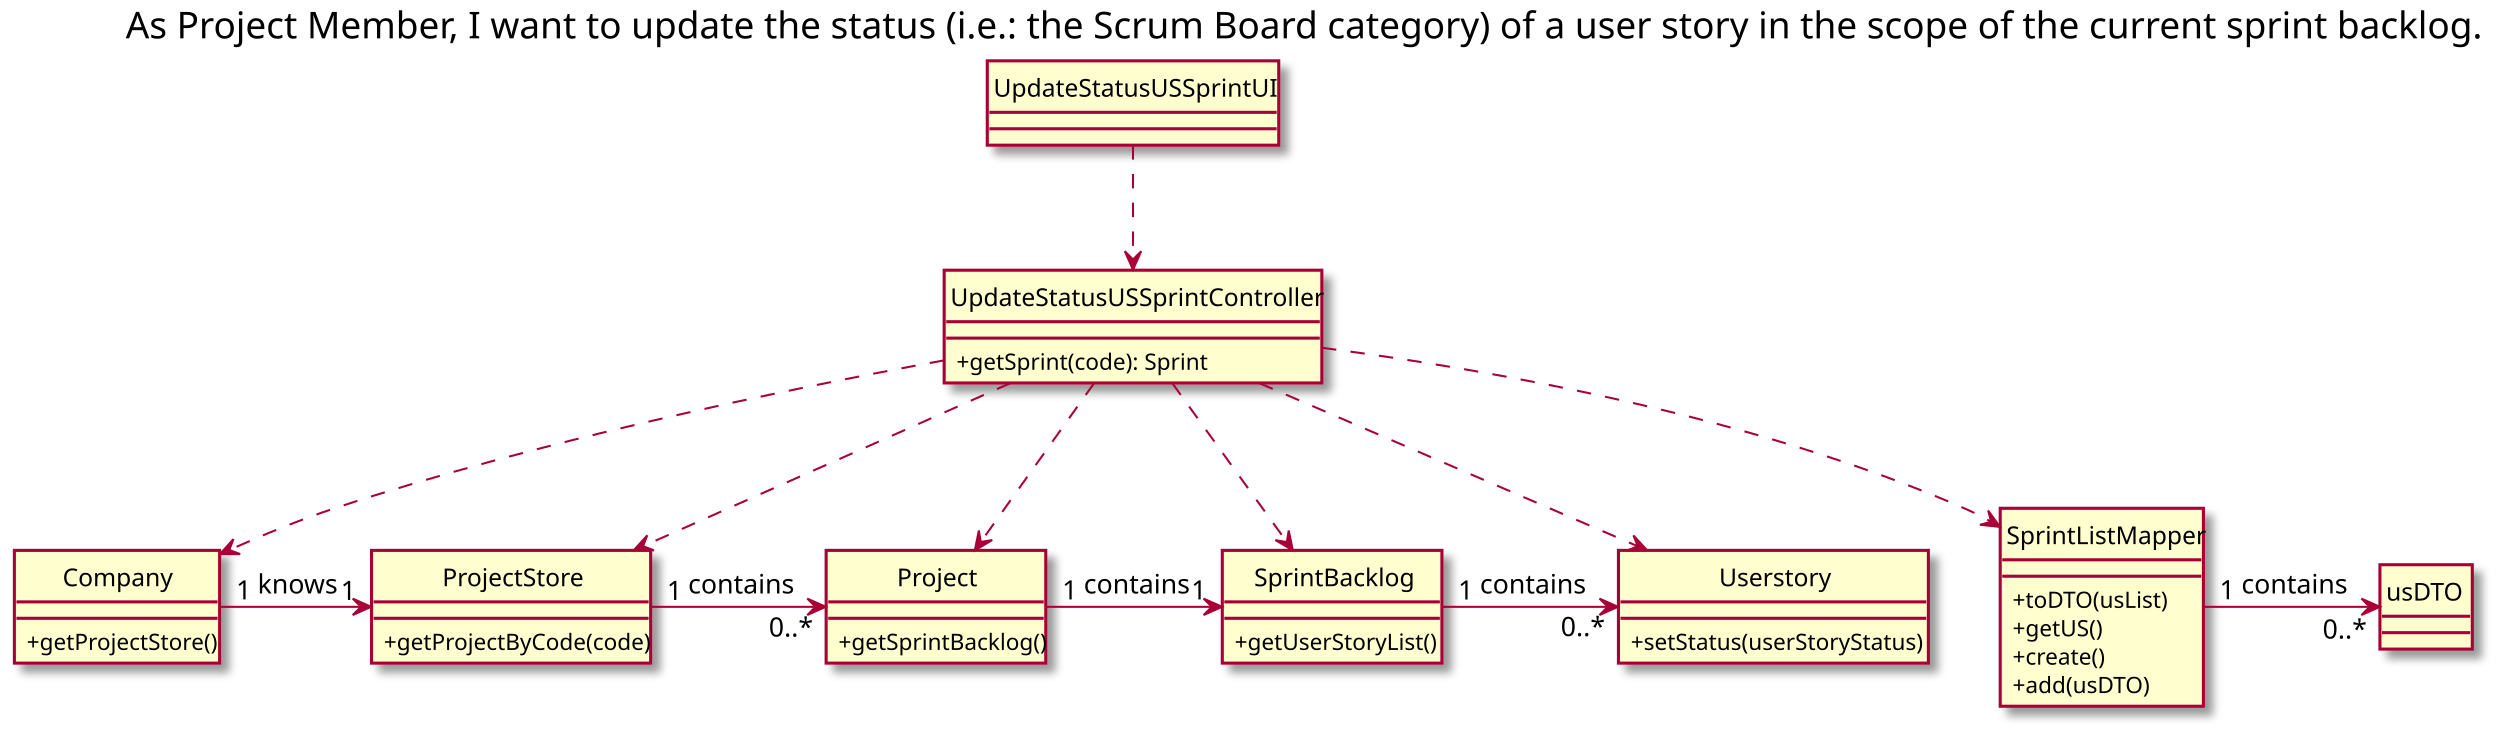
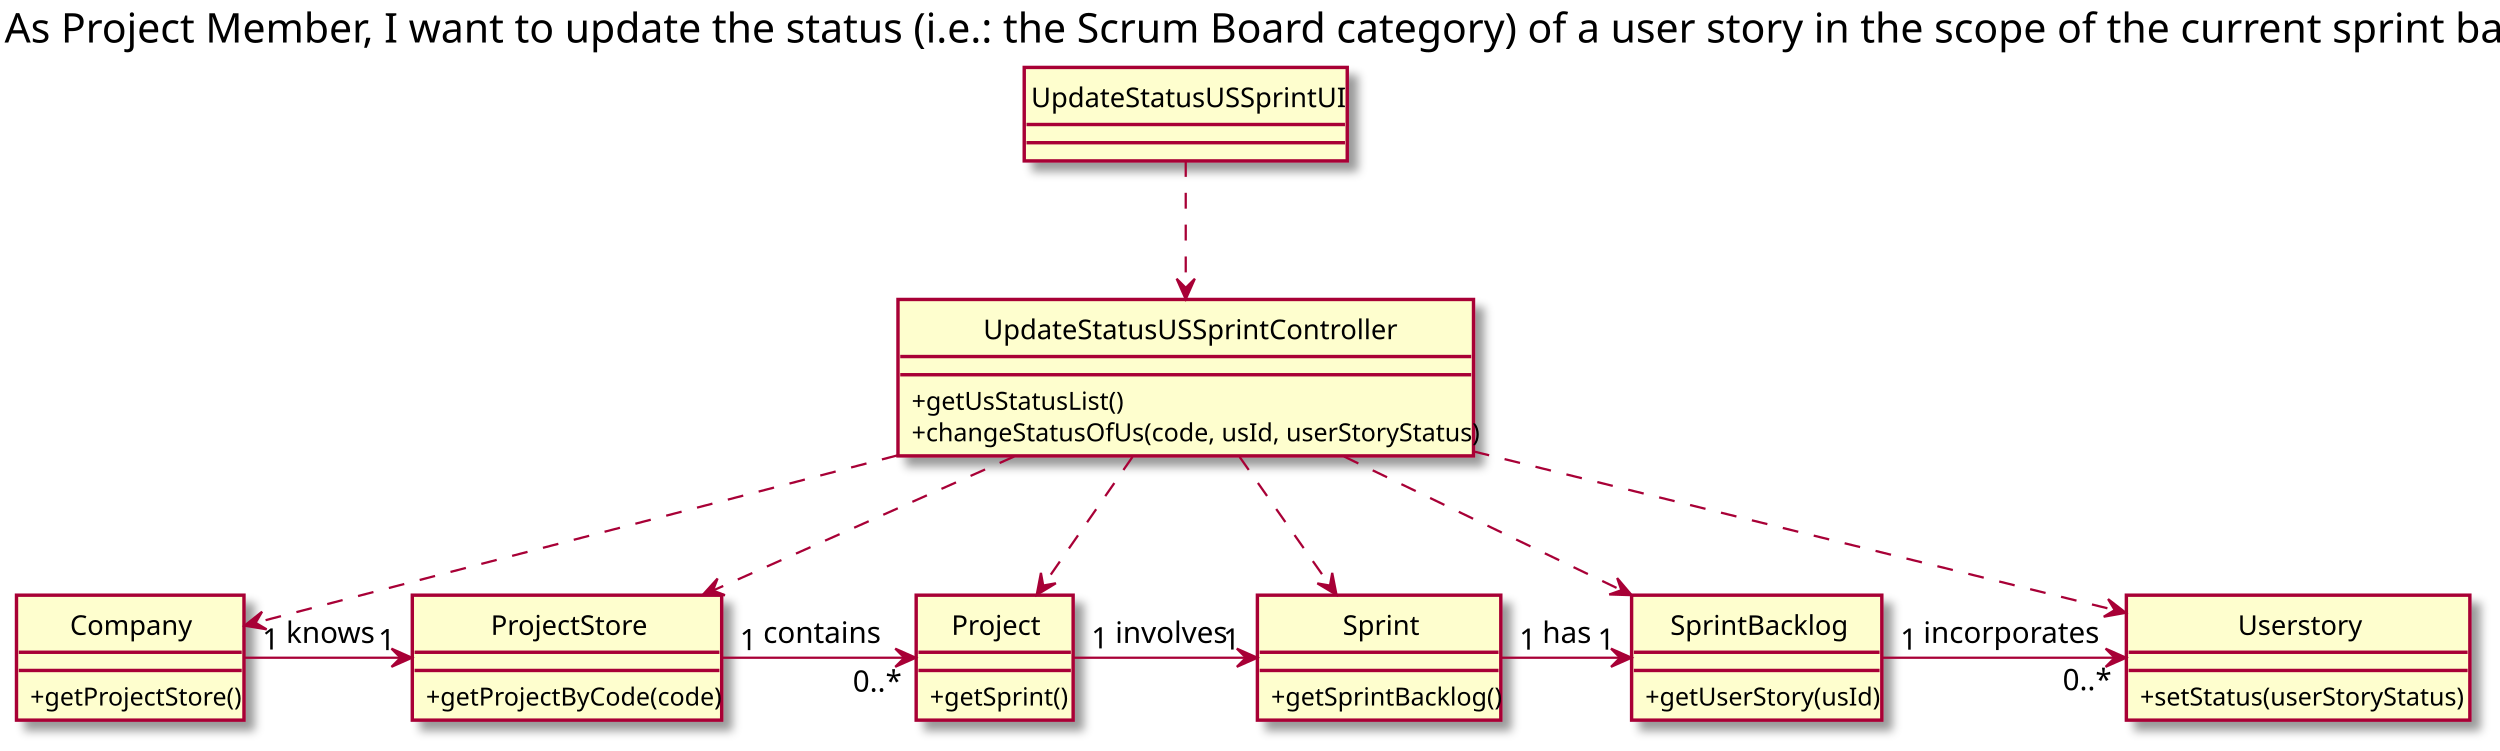
- <svg xmlns="http://www.w3.org/2000/svg" contentScriptType="application/ecmascript" contentStyleType="text/css" height="358px" preserveAspectRatio="none" style="width:1218px;height:358px;background:#FFFFFF;" version="1.1" viewBox="0 0 1218 358" width="1218px" zoomAndPan="magnify">
+ <svg xmlns="http://www.w3.org/2000/svg" contentScriptType="application/ecmascript" contentStyleType="text/css" height="330px" preserveAspectRatio="none" style="width:1099px;height:330px;background:#FFFFFF;" version="1.1" viewBox="0 0 1099 330" width="1099px" zoomAndPan="magnify">
  <defs>
-     <filter height="300%" id="f1jak7dztjyok1" width="300%" x="-1" y="-1">
+     <filter height="300%" id="f1arg9teypscz9" width="300%" x="-1" y="-1">
      <feGaussianBlur result="blurOut" stdDeviation="2.0" />
      <feColorMatrix in="blurOut" result="blurOut2" type="matrix" values="0 0 0 0 0 0 0 0 0 0 0 0 0 0 0 0 0 0 .4 0" />
      <feOffset dx="4.0" dy="4.0" in="blurOut2" result="blurOut3" />
      <feBlend in="SourceGraphic" in2="blurOut3" mode="normal" />
    </filter>
  </defs>
  <g>
-     <text fill="#000000" font-family="sans-serif" font-size="18" lengthAdjust="spacing" textLength="1083" x="61.25" y="18.686">As Project Member, I want to update the status (i.e.: the Scrum Board category) of a user story in the scope of the current sprint backlog.</text>
-     <rect codeLine="8" fill="#FEFECE" filter="url(#f1jak7dztjyok1)" height="41.094" id="UpdateStatusUSSprintUI" style="stroke:#A80036;stroke-width:1.5;" width="142" x="481" y="29.641" />
-     <text fill="#000000" font-family="sans-serif" font-size="12" lengthAdjust="spacing" textLength="136" x="484" y="47.098">UpdateStatusUSSprintUI</text>
-     <line style="stroke:#A80036;stroke-width:1.5;" x1="482" x2="622" y1="54.734" y2="54.734" />
-     <line style="stroke:#A80036;stroke-width:1.5;" x1="482" x2="622" y1="62.734" y2="62.734" />
-     <rect codeLine="11" fill="#FEFECE" filter="url(#f1jak7dztjyok1)" height="54.93" id="UpdateStatusUSSprintController" style="stroke:#A80036;stroke-width:1.5;" width="184" x="460" y="131.641" />
-     <text fill="#000000" font-family="sans-serif" font-size="12" lengthAdjust="spacing" textLength="178" x="463" y="149.098">UpdateStatusUSSprintController</text>
-     <line style="stroke:#A80036;stroke-width:1.5;" x1="461" x2="643" y1="156.734" y2="156.734" />
-     <line style="stroke:#A80036;stroke-width:1.5;" x1="461" x2="643" y1="164.734" y2="164.734" />
-     <text fill="#000000" font-family="sans-serif" font-size="11" lengthAdjust="spacing" textLength="115" x="466" y="180.153">+getSprint(code): Sprint</text>
-     <rect codeLine="15" fill="#FEFECE" filter="url(#f1jak7dztjyok1)" height="54.93" id="Company" style="stroke:#A80036;stroke-width:1.5;" width="100" x="7" y="268.141" />
-     <text fill="#000000" font-family="sans-serif" font-size="12" lengthAdjust="spacing" textLength="53" x="30.5" y="285.598">Company</text>
-     <line style="stroke:#A80036;stroke-width:1.5;" x1="8" x2="106" y1="293.234" y2="293.234" />
-     <line style="stroke:#A80036;stroke-width:1.5;" x1="8" x2="106" y1="301.234" y2="301.234" />
-     <text fill="#000000" font-family="sans-serif" font-size="11" lengthAdjust="spacing" textLength="88" x="13" y="316.653">+getProjectStore()</text>
-     <rect codeLine="19" fill="#FEFECE" filter="url(#f1jak7dztjyok1)" height="54.93" id="ProjectStore" style="stroke:#A80036;stroke-width:1.5;" width="136" x="181" y="268.141" />
-     <text fill="#000000" font-family="sans-serif" font-size="12" lengthAdjust="spacing" textLength="67" x="215.5" y="285.598">ProjectStore</text>
-     <line style="stroke:#A80036;stroke-width:1.5;" x1="182" x2="316" y1="293.234" y2="293.234" />
-     <line style="stroke:#A80036;stroke-width:1.5;" x1="182" x2="316" y1="301.234" y2="301.234" />
-     <text fill="#000000" font-family="sans-serif" font-size="11" lengthAdjust="spacing" textLength="124" x="187" y="316.653">+getProjectByCode(code)</text>
-     <rect codeLine="23" fill="#FEFECE" filter="url(#f1jak7dztjyok1)" height="54.93" id="Project" style="stroke:#A80036;stroke-width:1.5;" width="107" x="402.5" y="268.141" />
-     <text fill="#000000" font-family="sans-serif" font-size="12" lengthAdjust="spacing" textLength="38" x="437" y="285.598">Project</text>
-     <line style="stroke:#A80036;stroke-width:1.5;" x1="403.5" x2="508.5" y1="293.234" y2="293.234" />
-     <line style="stroke:#A80036;stroke-width:1.5;" x1="403.5" x2="508.5" y1="301.234" y2="301.234" />
-     <text fill="#000000" font-family="sans-serif" font-size="11" lengthAdjust="spacing" textLength="95" x="408.5" y="316.653">+getSprintBacklog()</text>
-     <rect codeLine="27" fill="#FEFECE" filter="url(#f1jak7dztjyok1)" height="54.93" id="SprintBacklog" style="stroke:#A80036;stroke-width:1.5;" width="107" x="595.5" y="268.141" />
-     <text fill="#000000" font-family="sans-serif" font-size="12" lengthAdjust="spacing" textLength="76" x="611" y="285.598">SprintBacklog</text>
-     <line style="stroke:#A80036;stroke-width:1.5;" x1="596.5" x2="701.5" y1="293.234" y2="293.234" />
-     <line style="stroke:#A80036;stroke-width:1.5;" x1="596.5" x2="701.5" y1="301.234" y2="301.234" />
-     <text fill="#000000" font-family="sans-serif" font-size="11" lengthAdjust="spacing" textLength="95" x="601.5" y="316.653">+getUserStoryList()</text>
-     <rect codeLine="31" fill="#FEFECE" filter="url(#f1jak7dztjyok1)" height="96.438" id="SprintListMapper" style="stroke:#A80036;stroke-width:1.5;" width="99" x="974.5" y="247.641" />
-     <text fill="#000000" font-family="sans-serif" font-size="12" lengthAdjust="spacing" textLength="93" x="977.5" y="265.098">SprintListMapper</text>
-     <line style="stroke:#A80036;stroke-width:1.5;" x1="975.5" x2="1072.5" y1="272.734" y2="272.734" />
-     <line style="stroke:#A80036;stroke-width:1.5;" x1="975.5" x2="1072.5" y1="280.734" y2="280.734" />
-     <text fill="#000000" font-family="sans-serif" font-size="11" lengthAdjust="spacing" textLength="73" x="980.5" y="296.153">+toDTO(usList)</text>
-     <text fill="#000000" font-family="sans-serif" font-size="11" lengthAdjust="spacing" textLength="43" x="980.5" y="309.989">+getUS()</text>
-     <text fill="#000000" font-family="sans-serif" font-size="11" lengthAdjust="spacing" textLength="45" x="980.5" y="323.825">+create()</text>
-     <text fill="#000000" font-family="sans-serif" font-size="11" lengthAdjust="spacing" textLength="65" x="980.5" y="337.661">+add(usDTO)</text>
-     <rect codeLine="38" fill="#FEFECE" filter="url(#f1jak7dztjyok1)" height="54.93" id="Userstory" style="stroke:#A80036;stroke-width:1.5;" width="151" x="788.5" y="268.141" />
-     <text fill="#000000" font-family="sans-serif" font-size="12" lengthAdjust="spacing" textLength="53" x="837.5" y="285.598">Userstory</text>
-     <line style="stroke:#A80036;stroke-width:1.5;" x1="789.5" x2="938.5" y1="293.234" y2="293.234" />
-     <line style="stroke:#A80036;stroke-width:1.5;" x1="789.5" x2="938.5" y1="301.234" y2="301.234" />
-     <text fill="#000000" font-family="sans-serif" font-size="11" lengthAdjust="spacing" textLength="139" x="794.5" y="316.653">+setStatus(userStoryStatus)</text>
-     <rect codeLine="42" fill="#FEFECE" filter="url(#f1jak7dztjyok1)" height="41.094" id="usDTO" style="stroke:#A80036;stroke-width:1.5;" width="45" x="1159.5" y="275.141" />
-     <text fill="#000000" font-family="sans-serif" font-size="12" lengthAdjust="spacing" textLength="39" x="1162.5" y="292.598">usDTO</text>
-     <line style="stroke:#A80036;stroke-width:1.5;" x1="1160.5" x2="1203.5" y1="300.234" y2="300.234" />
-     <line style="stroke:#A80036;stroke-width:1.5;" x1="1160.5" x2="1203.5" y1="308.234" y2="308.234" />
-     <path codeLine="48" d="M552,70.771 C552,86.181 552,107.981 552,125.941 " fill="none" id="UpdateStatusUSSprintUI-to-UpdateStatusUSSprintController" style="stroke:#A80036;stroke-width:1.0;stroke-dasharray:7.0,7.0;" />
-     <polygon fill="#A80036" points="552,131.391,556,122.391,552,126.391,548,122.391,552,131.391" style="stroke:#A80036;stroke-width:1.0;" />
-     <path codeLine="50" d="M459.84,175.591 C380.14,190.201 262.41,214.771 163,247.641 C146.11,253.221 128.25,260.551 112.11,267.761 " fill="none" id="UpdateStatusUSSprintController-to-Company" style="stroke:#A80036;stroke-width:1.0;stroke-dasharray:7.0,7.0;" />
-     <polygon fill="#A80036" points="107.15,269.981,116.999,269.949,111.713,267.935,113.726,262.649,107.15,269.981" style="stroke:#A80036;stroke-width:1.0;" />
-     <path codeLine="52" d="M492.14,186.711 C440.57,209.601 366.32,242.561 313.47,266.021 " fill="none" id="UpdateStatusUSSprintController-to-ProjectStore" style="stroke:#A80036;stroke-width:1.0;stroke-dasharray:7.0,7.0;" />
-     <polygon fill="#A80036" points="308.74,268.121,318.589,268.126,313.31,266.093,315.344,260.814,308.74,268.121" style="stroke:#A80036;stroke-width:1.0;" />
-     <path codeLine="54" d="M533.03,186.711 C517.19,208.911 494.59,240.581 477.96,263.871 " fill="none" id="UpdateStatusUSSprintController-to-Project" style="stroke:#A80036;stroke-width:1.0;stroke-dasharray:7.0,7.0;" />
-     <polygon fill="#A80036" points="474.93,268.121,483.409,263.111,477.831,264.048,476.893,258.469,474.93,268.121" style="stroke:#A80036;stroke-width:1.0;" />
-     <path codeLine="56" d="M571.16,186.711 C587.17,208.911 610.01,240.581 626.81,263.871 " fill="none" id="UpdateStatusUSSprintController-to-SprintBacklog" style="stroke:#A80036;stroke-width:1.0;stroke-dasharray:7.0,7.0;" />
-     <polygon fill="#A80036" points="629.88,268.121,627.856,258.482,626.954,264.067,621.369,263.164,629.88,268.121" style="stroke:#A80036;stroke-width:1.0;" />
-     <path codeLine="58" d="M644.08,169.441 C728.33,180.391 855.01,203.041 957,247.641 C961.3,249.521 965.61,251.701 969.85,254.071 " fill="none" id="UpdateStatusUSSprintController-to-SprintListMapper" style="stroke:#A80036;stroke-width:1.0;stroke-dasharray:7.0,7.0;" />
-     <polygon fill="#A80036" points="974.42,256.711,968.627,248.746,970.09,254.21,964.626,255.673,974.42,256.711" style="stroke:#A80036;stroke-width:1.0;" />
-     <path codeLine="60" d="M613.64,186.711 C666.74,209.601 743.19,242.561 797.62,266.021 " fill="none" id="UpdateStatusUSSprintController-to-Userstory" style="stroke:#A80036;stroke-width:1.0;stroke-dasharray:7.0,7.0;" />
-     <polygon fill="#A80036" points="802.49,268.121,795.821,260.874,797.902,266.134,792.642,268.215,802.49,268.121" style="stroke:#A80036;stroke-width:1.0;" />
-     <path codeLine="62" d="M107.45,295.641 C128.31,295.641 152.91,295.641 175.71,295.641 " fill="none" id="Company-to-ProjectStore" style="stroke:#A80036;stroke-width:1.0;" />
-     <polygon fill="#A80036" points="180.84,295.641,171.84,291.641,175.84,295.641,171.84,299.641,180.84,295.641" style="stroke:#A80036;stroke-width:1.0;" />
-     <text fill="#000000" font-family="sans-serif" font-size="13" lengthAdjust="spacing" textLength="37" x="125.5" y="289.136">knows</text>
-     <text fill="#000000" font-family="sans-serif" font-size="13" lengthAdjust="spacing" textLength="7" x="115.037" y="292.04">1</text>
-     <text fill="#000000" font-family="sans-serif" font-size="13" lengthAdjust="spacing" textLength="7" x="166.002" y="292.284">1</text>
-     <path codeLine="64" d="M317.07,295.641 C342.92,295.641 372.13,295.641 397.07,295.641 " fill="none" id="ProjectStore-to-Project" style="stroke:#A80036;stroke-width:1.0;" />
-     <polygon fill="#A80036" points="402.32,295.641,393.32,291.641,397.32,295.641,393.32,299.641,402.32,295.641" style="stroke:#A80036;stroke-width:1.0;" />
-     <text fill="#000000" font-family="sans-serif" font-size="13" lengthAdjust="spacing" textLength="49" x="335.25" y="289.136">contains</text>
-     <text fill="#000000" font-family="sans-serif" font-size="13" lengthAdjust="spacing" textLength="7" x="324.898" y="292.284">1</text>
-     <text fill="#000000" font-family="sans-serif" font-size="13" lengthAdjust="spacing" textLength="20" x="374.559" y="310.137">0..*</text>
-     <path codeLine="66" d="M509.5,295.641 C534.61,295.641 564.58,295.641 590.31,295.641 " fill="none" id="Project-to-SprintBacklog" style="stroke:#A80036;stroke-width:1.0;" />
-     <polygon fill="#A80036" points="595.39,295.641,586.39,291.641,590.39,295.641,586.39,299.641,595.39,295.641" style="stroke:#A80036;stroke-width:1.0;" />
-     <text fill="#000000" font-family="sans-serif" font-size="13" lengthAdjust="spacing" textLength="49" x="528" y="289.136">contains</text>
-     <text fill="#000000" font-family="sans-serif" font-size="13" lengthAdjust="spacing" textLength="7" x="517.516" y="292.04">1</text>
-     <text fill="#000000" font-family="sans-serif" font-size="13" lengthAdjust="spacing" textLength="7" x="580.359" y="292.04">1</text>
-     <path codeLine="68" d="M702.7,295.641 C726.95,295.641 756.13,295.641 782.96,295.641 " fill="none" id="SprintBacklog-to-Userstory" style="stroke:#A80036;stroke-width:1.0;" />
-     <polygon fill="#A80036" points="788.29,295.641,779.29,291.641,783.29,295.641,779.29,299.641,788.29,295.641" style="stroke:#A80036;stroke-width:1.0;" />
-     <text fill="#000000" font-family="sans-serif" font-size="13" lengthAdjust="spacing" textLength="49" x="721" y="289.136">contains</text>
-     <text fill="#000000" font-family="sans-serif" font-size="13" lengthAdjust="spacing" textLength="7" x="710.386" y="292.089">1</text>
-     <text fill="#000000" font-family="sans-serif" font-size="13" lengthAdjust="spacing" textLength="20" x="760.389" y="309.893">0..*</text>
-     <path codeLine="70" d="M1073.56,295.641 C1100.2,295.641 1132.06,295.641 1154.32,295.641 " fill="none" id="SprintListMapper-to-usDTO" style="stroke:#A80036;stroke-width:1.0;" />
-     <polygon fill="#A80036" points="1159.49,295.641,1150.49,291.641,1154.49,295.641,1150.49,299.641,1159.49,295.641" style="stroke:#A80036;stroke-width:1.0;" />
-     <text fill="#000000" font-family="sans-serif" font-size="13" lengthAdjust="spacing" textLength="49" x="1092" y="289.136">contains</text>
-     <text fill="#000000" font-family="sans-serif" font-size="13" lengthAdjust="spacing" textLength="7" x="1081.353" y="291.954">1</text>
-     <text fill="#000000" font-family="sans-serif" font-size="13" lengthAdjust="spacing" textLength="20" x="1131.566" y="311.117">0..*</text>
+     <text fill="#000000" font-family="sans-serif" font-size="18" lengthAdjust="spacing" textLength="1083" x="2" y="18.686">As Project Member, I want to update the status (i.e.: the Scrum Board category) of a user story in the scope of the current sprint backlog.</text>
+     <rect codeLine="8" fill="#FEFECE" filter="url(#f1arg9teypscz9)" height="41.094" id="UpdateStatusUSSprintUI" style="stroke:#A80036;stroke-width:1.5;" width="142" x="450.25" y="29.641" />
+     <text fill="#000000" font-family="sans-serif" font-size="12" lengthAdjust="spacing" textLength="136" x="453.25" y="47.098">UpdateStatusUSSprintUI</text>
+     <line style="stroke:#A80036;stroke-width:1.5;" x1="451.25" x2="591.25" y1="54.734" y2="54.734" />
+     <line style="stroke:#A80036;stroke-width:1.5;" x1="451.25" x2="591.25" y1="62.734" y2="62.734" />
+     <rect codeLine="11" fill="#FEFECE" filter="url(#f1arg9teypscz9)" height="68.766" id="UpdateStatusUSSprintController" style="stroke:#A80036;stroke-width:1.5;" width="253" x="394.75" y="131.641" />
+     <text fill="#000000" font-family="sans-serif" font-size="12" lengthAdjust="spacing" textLength="178" x="432.25" y="149.098">UpdateStatusUSSprintController</text>
+     <line style="stroke:#A80036;stroke-width:1.5;" x1="395.75" x2="646.75" y1="156.734" y2="156.734" />
+     <line style="stroke:#A80036;stroke-width:1.5;" x1="395.75" x2="646.75" y1="164.734" y2="164.734" />
+     <text fill="#000000" font-family="sans-serif" font-size="11" lengthAdjust="spacing" textLength="90" x="400.75" y="180.153">+getUsStatusList()</text>
+     <text fill="#000000" font-family="sans-serif" font-size="11" lengthAdjust="spacing" textLength="241" x="400.75" y="193.989">+changeStatusOfUs(code, usId, userStoryStatus)</text>
+     <rect codeLine="16" fill="#FEFECE" filter="url(#f1arg9teypscz9)" height="54.93" id="Company" style="stroke:#A80036;stroke-width:1.5;" width="100" x="7.25" y="261.641" />
+     <text fill="#000000" font-family="sans-serif" font-size="12" lengthAdjust="spacing" textLength="53" x="30.75" y="279.098">Company</text>
+     <line style="stroke:#A80036;stroke-width:1.5;" x1="8.25" x2="106.25" y1="286.734" y2="286.734" />
+     <line style="stroke:#A80036;stroke-width:1.5;" x1="8.25" x2="106.25" y1="294.734" y2="294.734" />
+     <text fill="#000000" font-family="sans-serif" font-size="11" lengthAdjust="spacing" textLength="88" x="13.25" y="310.153">+getProjectStore()</text>
+     <rect codeLine="20" fill="#FEFECE" filter="url(#f1arg9teypscz9)" height="54.93" id="ProjectStore" style="stroke:#A80036;stroke-width:1.5;" width="136" x="181.25" y="261.641" />
+     <text fill="#000000" font-family="sans-serif" font-size="12" lengthAdjust="spacing" textLength="67" x="215.75" y="279.098">ProjectStore</text>
+     <line style="stroke:#A80036;stroke-width:1.5;" x1="182.25" x2="316.25" y1="286.734" y2="286.734" />
+     <line style="stroke:#A80036;stroke-width:1.5;" x1="182.25" x2="316.25" y1="294.734" y2="294.734" />
+     <text fill="#000000" font-family="sans-serif" font-size="11" lengthAdjust="spacing" textLength="124" x="187.25" y="310.153">+getProjectByCode(code)</text>
+     <rect codeLine="24" fill="#FEFECE" filter="url(#f1arg9teypscz9)" height="54.93" id="Project" style="stroke:#A80036;stroke-width:1.5;" width="69" x="402.75" y="261.641" />
+     <text fill="#000000" font-family="sans-serif" font-size="12" lengthAdjust="spacing" textLength="38" x="418.25" y="279.098">Project</text>
+     <line style="stroke:#A80036;stroke-width:1.5;" x1="403.75" x2="470.75" y1="286.734" y2="286.734" />
+     <line style="stroke:#A80036;stroke-width:1.5;" x1="403.75" x2="470.75" y1="294.734" y2="294.734" />
+     <text fill="#000000" font-family="sans-serif" font-size="11" lengthAdjust="spacing" textLength="57" x="408.75" y="310.153">+getSprint()</text>
+     <rect codeLine="28" fill="#FEFECE" filter="url(#f1arg9teypscz9)" height="54.93" id="Sprint" style="stroke:#A80036;stroke-width:1.5;" width="107" x="552.75" y="261.641" />
+     <text fill="#000000" font-family="sans-serif" font-size="12" lengthAdjust="spacing" textLength="32" x="590.25" y="279.098">Sprint</text>
+     <line style="stroke:#A80036;stroke-width:1.5;" x1="553.75" x2="658.75" y1="286.734" y2="286.734" />
+     <line style="stroke:#A80036;stroke-width:1.5;" x1="553.75" x2="658.75" y1="294.734" y2="294.734" />
+     <text fill="#000000" font-family="sans-serif" font-size="11" lengthAdjust="spacing" textLength="95" x="558.75" y="310.153">+getSprintBacklog()</text>
+     <rect codeLine="32" fill="#FEFECE" filter="url(#f1arg9teypscz9)" height="54.93" id="SprintBacklog" style="stroke:#A80036;stroke-width:1.5;" width="110" x="717.25" y="261.641" />
+     <text fill="#000000" font-family="sans-serif" font-size="12" lengthAdjust="spacing" textLength="76" x="734.25" y="279.098">SprintBacklog</text>
+     <line style="stroke:#A80036;stroke-width:1.5;" x1="718.25" x2="826.25" y1="286.734" y2="286.734" />
+     <line style="stroke:#A80036;stroke-width:1.5;" x1="718.25" x2="826.25" y1="294.734" y2="294.734" />
+     <text fill="#000000" font-family="sans-serif" font-size="11" lengthAdjust="spacing" textLength="98" x="723.25" y="310.153">+getUserStory(usId)</text>
+     <rect codeLine="36" fill="#FEFECE" filter="url(#f1arg9teypscz9)" height="54.93" id="Userstory" style="stroke:#A80036;stroke-width:1.5;" width="151" x="934.75" y="261.641" />
+     <text fill="#000000" font-family="sans-serif" font-size="12" lengthAdjust="spacing" textLength="53" x="983.75" y="279.098">Userstory</text>
+     <line style="stroke:#A80036;stroke-width:1.5;" x1="935.75" x2="1084.75" y1="286.734" y2="286.734" />
+     <line style="stroke:#A80036;stroke-width:1.5;" x1="935.75" x2="1084.75" y1="294.734" y2="294.734" />
+     <text fill="#000000" font-family="sans-serif" font-size="11" lengthAdjust="spacing" textLength="139" x="940.75" y="310.153">+setStatus(userStoryStatus)</text>
+     <path codeLine="42" d="M521.25,70.741 C521.25,85.981 521.25,107.621 521.25,126.331 " fill="none" id="UpdateStatusUSSprintUI-to-UpdateStatusUSSprintController" style="stroke:#A80036;stroke-width:1.0;stroke-dasharray:7.0,7.0;" />
+     <polygon fill="#A80036" points="521.25,131.531,525.25,122.531,521.25,126.531,517.25,122.531,521.25,131.531" style="stroke:#A80036;stroke-width:1.0;" />
+     <path codeLine="44" d="M394.46,200.201 C302.09,224.291 181.5,255.741 112.38,273.761 " fill="none" id="UpdateStatusUSSprintController-to-Company" style="stroke:#A80036;stroke-width:1.0;stroke-dasharray:7.0,7.0;" />
+     <polygon fill="#A80036" points="107.5,275.041,117.216,276.651,112.34,273.784,115.206,268.908,107.5,275.041" style="stroke:#A80036;stroke-width:1.0;" />
+     <path codeLine="46" d="M445.84,200.681 C404.3,219.171 353.27,241.871 313.61,259.511 " fill="none" id="UpdateStatusUSSprintController-to-ProjectStore" style="stroke:#A80036;stroke-width:1.0;stroke-dasharray:7.0,7.0;" />
+     <polygon fill="#A80036" points="308.83,261.631,318.679,261.636,313.4,259.603,315.434,254.324,308.83,261.631" style="stroke:#A80036;stroke-width:1.0;" />
+     <path codeLine="48" d="M497.85,200.851 C485.59,218.511 470.68,239.991 458.71,257.221 " fill="none" id="UpdateStatusUSSprintController-to-Project" style="stroke:#A80036;stroke-width:1.0;stroke-dasharray:7.0,7.0;" />
+     <polygon fill="#A80036" points="455.74,261.511,464.159,256.4,458.592,257.404,457.588,251.837,455.74,261.511" style="stroke:#A80036;stroke-width:1.0;" />
+     <path codeLine="50" d="M544.93,200.851 C557.34,218.511 572.43,239.991 584.53,257.221 " fill="none" id="UpdateStatusUSSprintController-to-Sprint" style="stroke:#A80036;stroke-width:1.0;stroke-dasharray:7.0,7.0;" />
+     <polygon fill="#A80036" points="587.54,261.511,585.638,251.847,584.665,257.42,579.092,256.447,587.54,261.511" style="stroke:#A80036;stroke-width:1.0;" />
+     <path codeLine="52" d="M590.83,200.681 C629.02,219.091 675.88,241.681 712.41,259.291 " fill="none" id="UpdateStatusUSSprintController-to-SprintBacklog" style="stroke:#A80036;stroke-width:1.0;stroke-dasharray:7.0,7.0;" />
+     <polygon fill="#A80036" points="717.27,261.631,710.903,254.117,712.767,259.458,707.426,261.322,717.27,261.631" style="stroke:#A80036;stroke-width:1.0;" />
+     <path codeLine="54" d="M647.82,198.461 C736.7,220.451 852.93,249.211 929.51,268.161 " fill="none" id="UpdateStatusUSSprintController-to-Userstory" style="stroke:#A80036;stroke-width:1.0;stroke-dasharray:7.0,7.0;" />
+     <polygon fill="#A80036" points="934.49,269.391,926.712,263.349,929.636,268.191,924.793,271.115,934.49,269.391" style="stroke:#A80036;stroke-width:1.0;" />
+     <path codeLine="56" d="M107.7,289.141 C128.56,289.141 153.16,289.141 175.96,289.141 " fill="none" id="Company-to-ProjectStore" style="stroke:#A80036;stroke-width:1.0;" />
+     <polygon fill="#A80036" points="181.09,289.141,172.09,285.141,176.09,289.141,172.09,293.141,181.09,289.141" style="stroke:#A80036;stroke-width:1.0;" />
+     <text fill="#000000" font-family="sans-serif" font-size="13" lengthAdjust="spacing" textLength="37" x="125.75" y="282.636">knows</text>
+     <text fill="#000000" font-family="sans-serif" font-size="13" lengthAdjust="spacing" textLength="7" x="115.287" y="285.54">1</text>
+     <text fill="#000000" font-family="sans-serif" font-size="13" lengthAdjust="spacing" textLength="7" x="166.252" y="285.784">1</text>
+     <path codeLine="58" d="M317.39,289.141 C344.25,289.141 374.18,289.141 397.4,289.141 " fill="none" id="ProjectStore-to-Project" style="stroke:#A80036;stroke-width:1.0;" />
+     <polygon fill="#A80036" points="402.55,289.141,393.55,285.141,397.55,289.141,393.55,293.141,402.55,289.141" style="stroke:#A80036;stroke-width:1.0;" />
+     <text fill="#000000" font-family="sans-serif" font-size="13" lengthAdjust="spacing" textLength="49" x="335.5" y="282.636">contains</text>
+     <text fill="#000000" font-family="sans-serif" font-size="13" lengthAdjust="spacing" textLength="7" x="325.226" y="285.784">1</text>
+     <text fill="#000000" font-family="sans-serif" font-size="13" lengthAdjust="spacing" textLength="20" x="374.867" y="304.047">0..*</text>
+     <path codeLine="60" d="M471.86,289.141 C493.68,289.141 522.41,289.141 547.7,289.141 " fill="none" id="Project-to-Sprint" style="stroke:#A80036;stroke-width:1.0;" />
+     <polygon fill="#A80036" points="552.71,289.141,543.71,285.141,547.71,289.141,543.71,293.141,552.71,289.141" style="stroke:#A80036;stroke-width:1.0;" />
+     <text fill="#000000" font-family="sans-serif" font-size="13" lengthAdjust="spacing" textLength="44" x="490.25" y="282.636">involves</text>
+     <text fill="#000000" font-family="sans-serif" font-size="13" lengthAdjust="spacing" textLength="7" x="479.72" y="285.029">1</text>
+     <text fill="#000000" font-family="sans-serif" font-size="13" lengthAdjust="spacing" textLength="7" x="537.689" y="285.54">1</text>
+     <path codeLine="62" d="M660.15,289.141 C676.7,289.141 695.03,289.141 711.99,289.141 " fill="none" id="Sprint-to-SprintBacklog" style="stroke:#A80036;stroke-width:1.0;" />
+     <polygon fill="#A80036" points="717.2,289.141,708.2,285.141,712.2,289.141,708.2,293.141,717.2,289.141" style="stroke:#A80036;stroke-width:1.0;" />
+     <text fill="#000000" font-family="sans-serif" font-size="13" lengthAdjust="spacing" textLength="21" x="678" y="282.636">has</text>
+     <text fill="#000000" font-family="sans-serif" font-size="13" lengthAdjust="spacing" textLength="7" x="667.863" y="285.589">1</text>
+     <text fill="#000000" font-family="sans-serif" font-size="13" lengthAdjust="spacing" textLength="7" x="702.332" y="285.589">1</text>
+     <path codeLine="64" d="M827.45,289.141 C857.69,289.141 895.73,289.141 929.28,289.141 " fill="none" id="SprintBacklog-to-Userstory" style="stroke:#A80036;stroke-width:1.0;" />
+     <polygon fill="#A80036" points="934.62,289.141,925.62,285.141,929.62,289.141,925.62,293.141,934.62,289.141" style="stroke:#A80036;stroke-width:1.0;" />
+     <text fill="#000000" font-family="sans-serif" font-size="13" lengthAdjust="spacing" textLength="71" x="845.5" y="282.636">incorporates</text>
+     <text fill="#000000" font-family="sans-serif" font-size="13" lengthAdjust="spacing" textLength="7" x="835.338" y="285.589">1</text>
+     <text fill="#000000" font-family="sans-serif" font-size="13" lengthAdjust="spacing" textLength="20" x="906.726" y="303.393">0..*</text>
  </g>
</svg>
